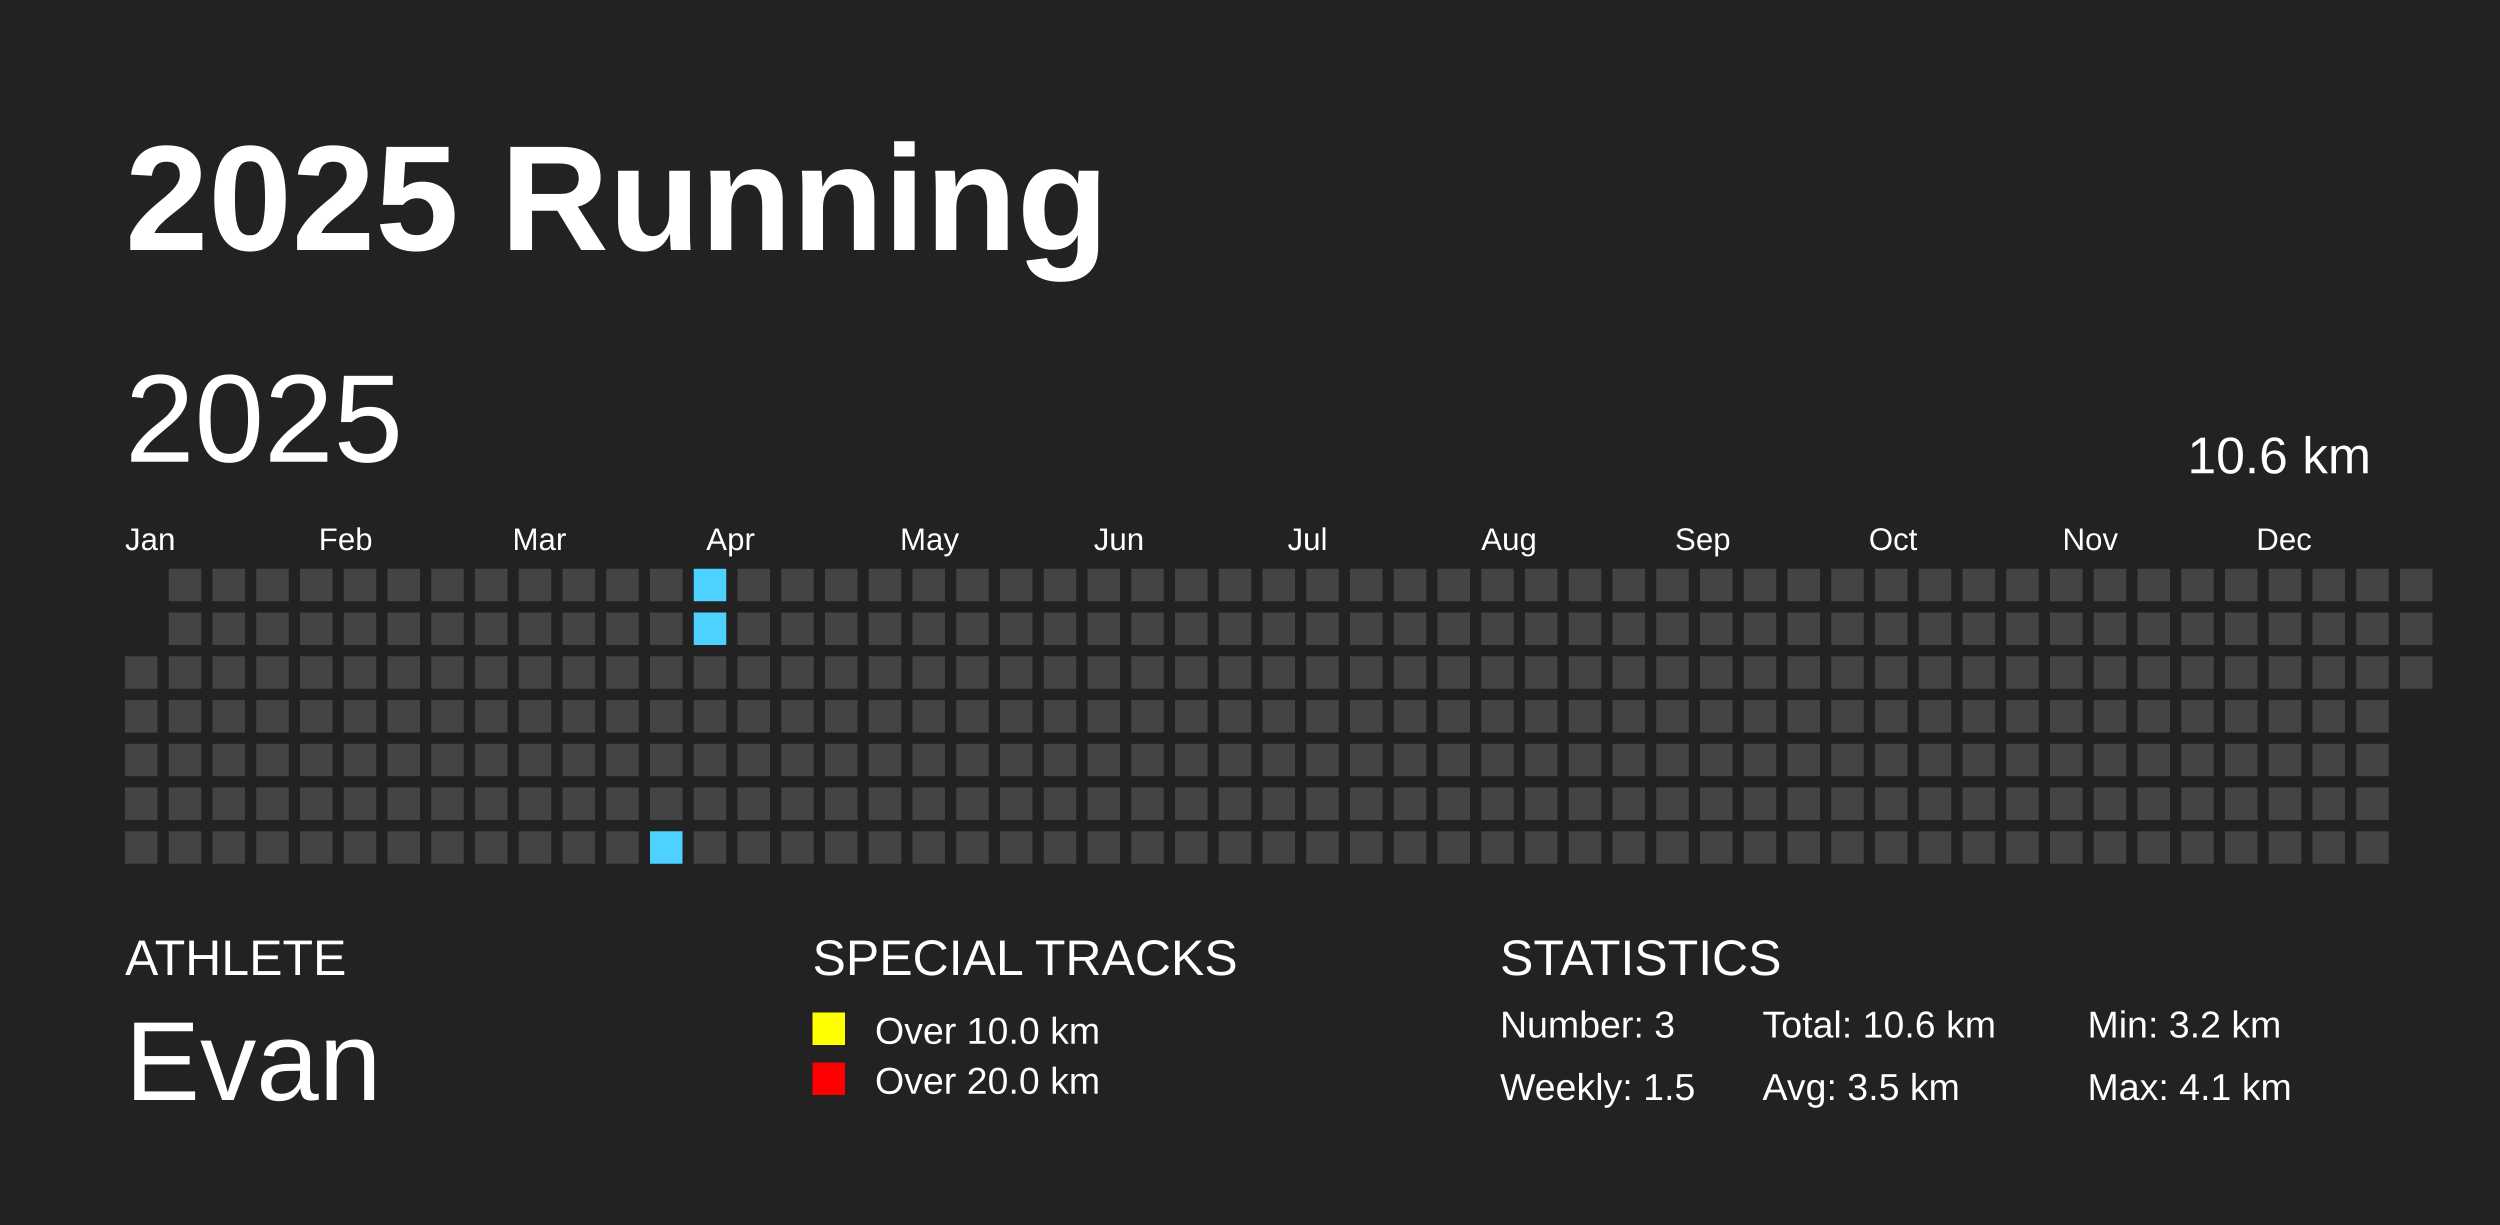
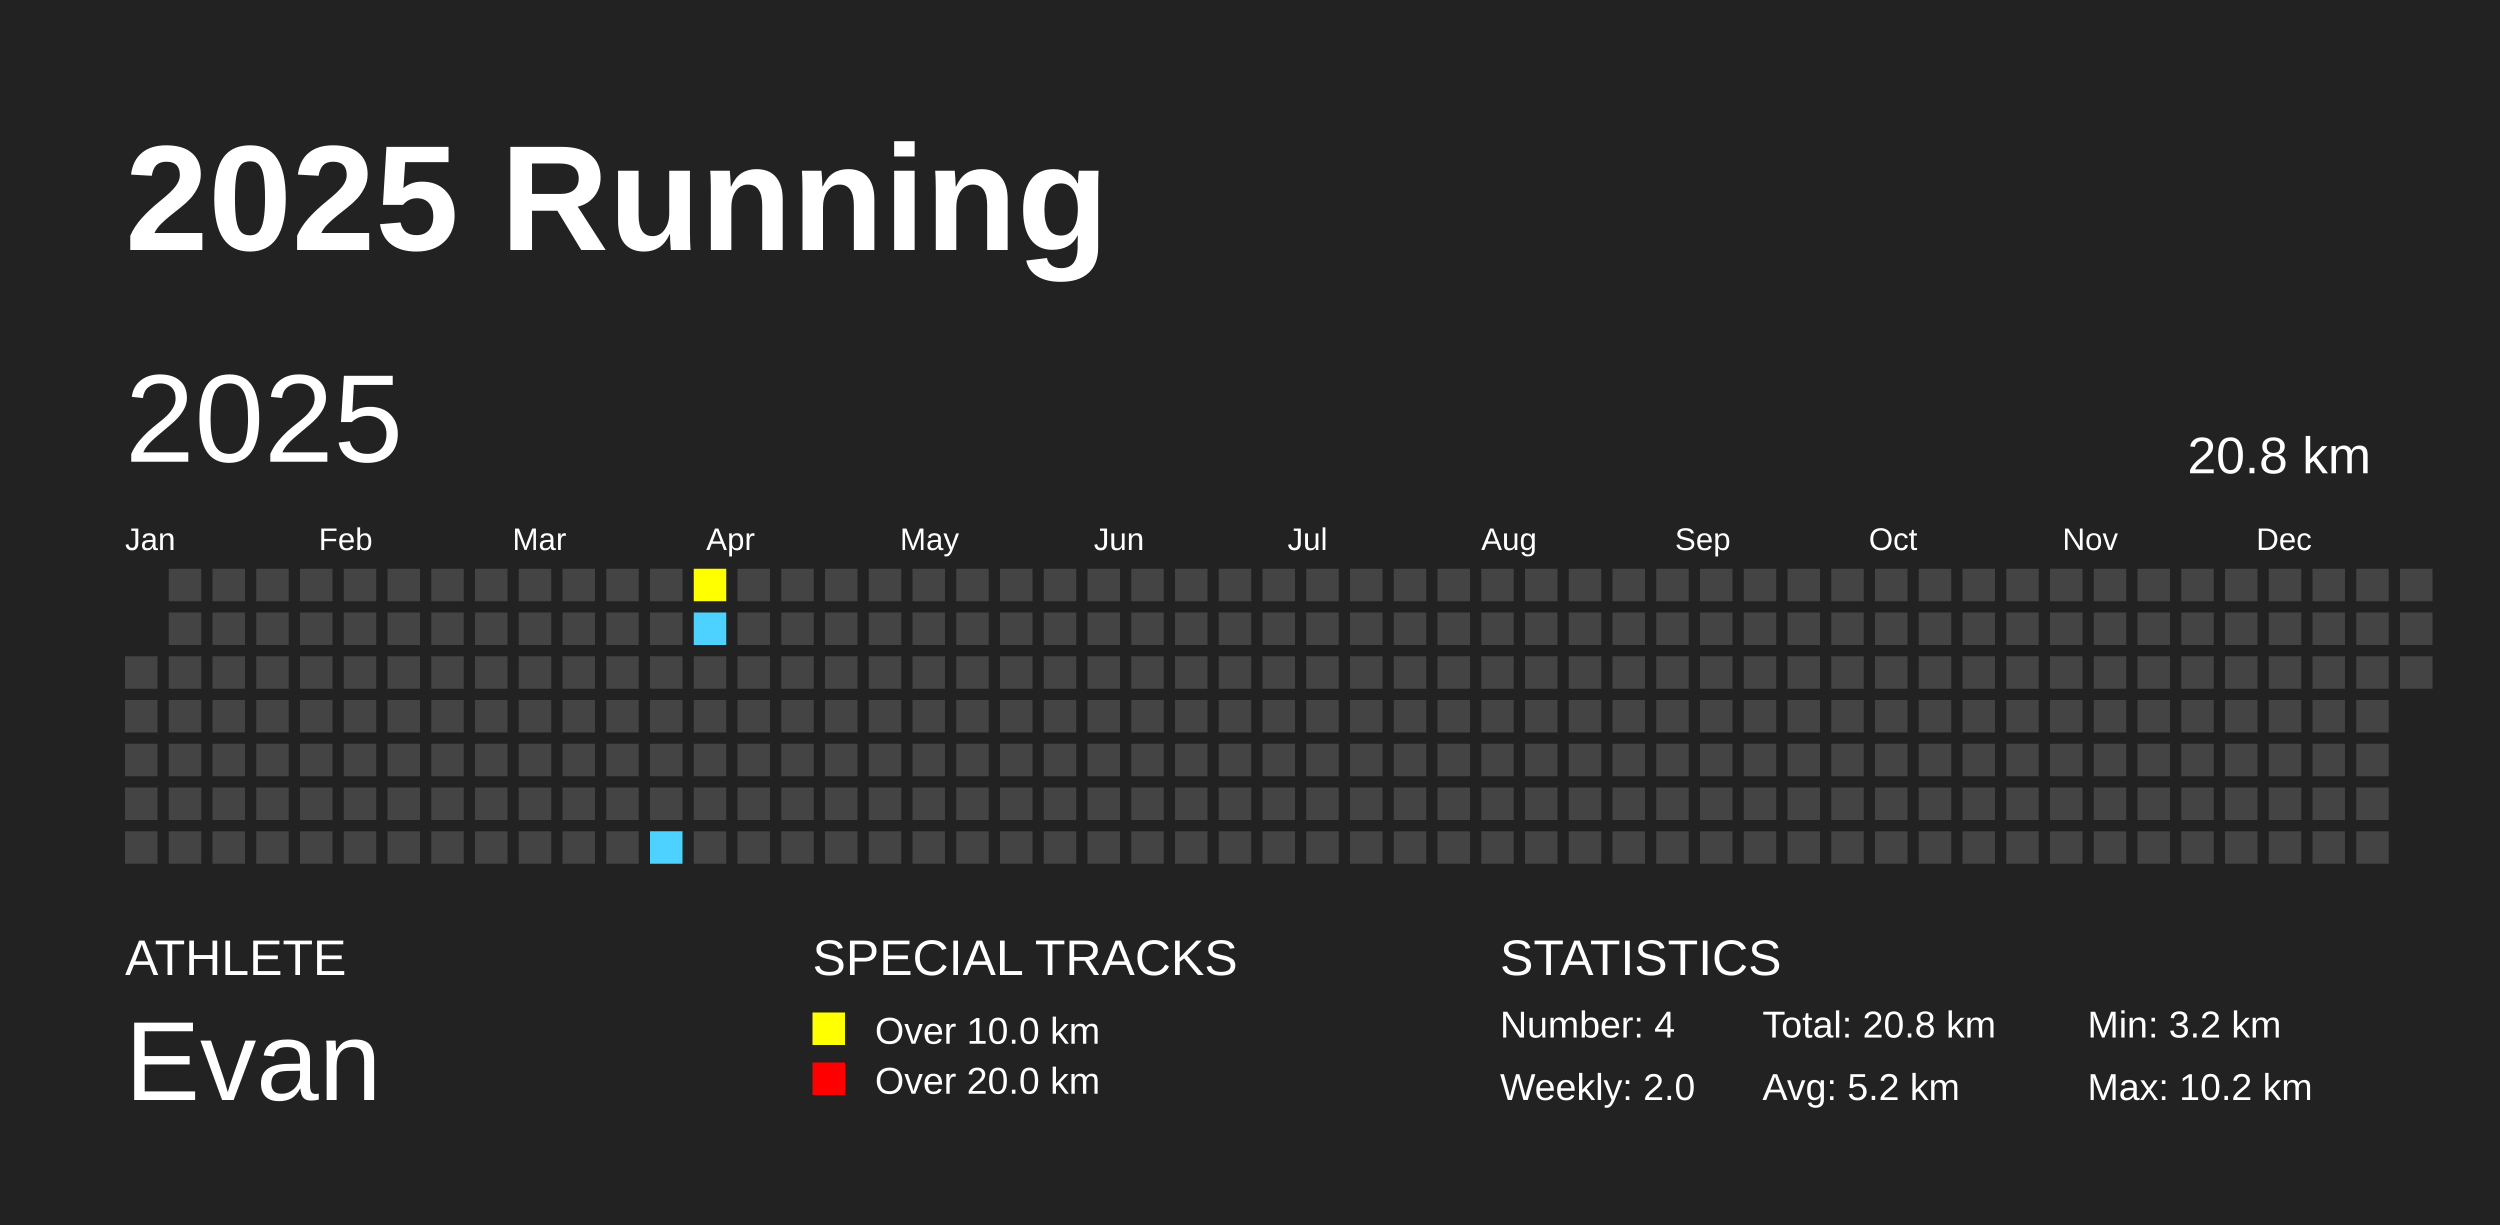
<svg xmlns="http://www.w3.org/2000/svg" baseProfile="full" height="98mm" version="1.1" viewBox="0,0,200,98" width="200mm">
  <defs />
  <rect fill="#222222" height="98" width="200" x="0" y="0" />
  <text fill="#FFFFFF" style="font-size:12px; font-family:Arial; font-weight:bold;" x="10" y="20">2025 Running</text>
  <text fill="#FFFFFF" style="font-size:4px; font-family:Arial" x="10" y="78">ATHLETE</text>
  <text fill="#FFFFFF" style="font-size:9px; font-family:Arial" x="10" y="88">Evan</text>
  <text fill="#FFFFFF" style="font-size:4px; font-family:Arial" x="65" y="78">SPECIAL TRACKS</text>
  <rect fill="yellow" height="2.6" width="2.6" x="65" y="81" />
  <text fill="#FFFFFF" style="font-size:3px; font-family:Arial" x="70" y="83.5">Over 10.0 km</text>
  <rect fill="red" height="2.6" width="2.6" x="65" y="85" />
  <text fill="#FFFFFF" style="font-size:3px; font-family:Arial" x="70" y="87.5">Over 20.0 km</text>
  <text fill="#FFFFFF" style="font-size:4px; font-family:Arial" x="120" y="78">STATISTICS</text>
-   <text fill="#FFFFFF" style="font-size:3px; font-family:Arial" x="120" y="83">Number: 3</text>
-   <text fill="#FFFFFF" style="font-size:3px; font-family:Arial" x="120" y="88">Weekly: 1.5</text>
-   <text fill="#FFFFFF" style="font-size:3px; font-family:Arial" x="141" y="83">Total: 10.6 km</text>
-   <text fill="#FFFFFF" style="font-size:3px; font-family:Arial" x="141" y="88">Avg: 3.5 km</text>
+   <text fill="#FFFFFF" style="font-size:3px; font-family:Arial" x="120" y="83">Number: 4</text>
+   <text fill="#FFFFFF" style="font-size:3px; font-family:Arial" x="120" y="88">Weekly: 2.0</text>
+   <text fill="#FFFFFF" style="font-size:3px; font-family:Arial" x="141" y="83">Total: 20.8 km</text>
+   <text fill="#FFFFFF" style="font-size:3px; font-family:Arial" x="141" y="88">Avg: 5.2 km</text>
  <text fill="#FFFFFF" style="font-size:3px; font-family:Arial" x="167" y="83">Min: 3.2 km</text>
-   <text fill="#FFFFFF" style="font-size:3px; font-family:Arial" x="167" y="88">Max: 4.1 km</text>
+   <text fill="#FFFFFF" style="font-size:3px; font-family:Arial" x="167" y="88">Max: 10.2 km</text>
  <text dominant-baseline="hanging" fill="#FFFFFF" style="font-size:10.0px; font-family:Arial;" x="10" y="30">2025</text>
-   <text dominant-baseline="hanging" fill="#FFFFFF" style="font-size:4.125px; font-family:Arial;" x="175" y="35">10.6 km</text>
+   <text dominant-baseline="hanging" fill="#FFFFFF" style="font-size:4.125px; font-family:Arial;" x="175" y="35">20.8 km</text>
  <text fill="#FFFFFF" style="font-size:2.5px; font-family:Arial" x="10.0" y="44">Jan</text>
  <text fill="#FFFFFF" style="font-size:2.5px; font-family:Arial" x="25.5" y="44">Feb</text>
  <text fill="#FFFFFF" style="font-size:2.5px; font-family:Arial" x="41.0" y="44">Mar</text>
  <text fill="#FFFFFF" style="font-size:2.5px; font-family:Arial" x="56.5" y="44">Apr</text>
  <text fill="#FFFFFF" style="font-size:2.5px; font-family:Arial" x="72.0" y="44">May</text>
  <text fill="#FFFFFF" style="font-size:2.5px; font-family:Arial" x="87.5" y="44">Jun</text>
  <text fill="#FFFFFF" style="font-size:2.5px; font-family:Arial" x="103.0" y="44">Jul</text>
  <text fill="#FFFFFF" style="font-size:2.5px; font-family:Arial" x="118.5" y="44">Aug</text>
  <text fill="#FFFFFF" style="font-size:2.5px; font-family:Arial" x="134.0" y="44">Sep</text>
  <text fill="#FFFFFF" style="font-size:2.5px; font-family:Arial" x="149.5" y="44">Oct</text>
  <text fill="#FFFFFF" style="font-size:2.5px; font-family:Arial" x="165.0" y="44">Nov</text>
  <text fill="#FFFFFF" style="font-size:2.5px; font-family:Arial" x="180.5" y="44">Dec</text>
  <rect fill="#444444" height="2.6" width="2.6" x="10.0" y="52.5" />
  <rect fill="#444444" height="2.6" width="2.6" x="10.0" y="56.0" />
  <rect fill="#444444" height="2.6" width="2.6" x="10.0" y="59.5" />
  <rect fill="#444444" height="2.6" width="2.6" x="10.0" y="63.0" />
  <rect fill="#444444" height="2.6" width="2.6" x="10.0" y="66.5" />
  <rect fill="#444444" height="2.6" width="2.6" x="13.5" y="45.5" />
  <rect fill="#444444" height="2.6" width="2.6" x="13.5" y="49.0" />
  <rect fill="#444444" height="2.6" width="2.6" x="13.5" y="52.5" />
  <rect fill="#444444" height="2.6" width="2.6" x="13.5" y="56.0" />
  <rect fill="#444444" height="2.6" width="2.6" x="13.5" y="59.5" />
  <rect fill="#444444" height="2.6" width="2.6" x="13.5" y="63.0" />
  <rect fill="#444444" height="2.6" width="2.6" x="13.5" y="66.5" />
  <rect fill="#444444" height="2.6" width="2.6" x="17.0" y="45.5" />
  <rect fill="#444444" height="2.6" width="2.6" x="17.0" y="49.0" />
  <rect fill="#444444" height="2.6" width="2.6" x="17.0" y="52.5" />
  <rect fill="#444444" height="2.6" width="2.6" x="17.0" y="56.0" />
  <rect fill="#444444" height="2.6" width="2.6" x="17.0" y="59.5" />
  <rect fill="#444444" height="2.6" width="2.6" x="17.0" y="63.0" />
  <rect fill="#444444" height="2.6" width="2.6" x="17.0" y="66.5" />
  <rect fill="#444444" height="2.6" width="2.6" x="20.5" y="45.5" />
  <rect fill="#444444" height="2.6" width="2.6" x="20.5" y="49.0" />
  <rect fill="#444444" height="2.6" width="2.6" x="20.5" y="52.5" />
  <rect fill="#444444" height="2.6" width="2.6" x="20.5" y="56.0" />
  <rect fill="#444444" height="2.6" width="2.6" x="20.5" y="59.5" />
  <rect fill="#444444" height="2.6" width="2.6" x="20.5" y="63.0" />
  <rect fill="#444444" height="2.6" width="2.6" x="20.5" y="66.5" />
  <rect fill="#444444" height="2.6" width="2.6" x="24.0" y="45.5" />
  <rect fill="#444444" height="2.6" width="2.6" x="24.0" y="49.0" />
  <rect fill="#444444" height="2.6" width="2.6" x="24.0" y="52.5" />
  <rect fill="#444444" height="2.6" width="2.6" x="24.0" y="56.0" />
  <rect fill="#444444" height="2.6" width="2.6" x="24.0" y="59.5" />
  <rect fill="#444444" height="2.6" width="2.6" x="24.0" y="63.0" />
  <rect fill="#444444" height="2.6" width="2.6" x="24.0" y="66.5" />
  <rect fill="#444444" height="2.6" width="2.6" x="27.5" y="45.5" />
  <rect fill="#444444" height="2.6" width="2.6" x="27.5" y="49.0" />
  <rect fill="#444444" height="2.6" width="2.6" x="27.5" y="52.5" />
  <rect fill="#444444" height="2.6" width="2.6" x="27.5" y="56.0" />
  <rect fill="#444444" height="2.6" width="2.6" x="27.5" y="59.5" />
  <rect fill="#444444" height="2.6" width="2.6" x="27.5" y="63.0" />
  <rect fill="#444444" height="2.6" width="2.6" x="27.5" y="66.5" />
  <rect fill="#444444" height="2.6" width="2.6" x="31.0" y="45.5" />
  <rect fill="#444444" height="2.6" width="2.6" x="31.0" y="49.0" />
  <rect fill="#444444" height="2.6" width="2.6" x="31.0" y="52.5" />
  <rect fill="#444444" height="2.6" width="2.6" x="31.0" y="56.0" />
  <rect fill="#444444" height="2.6" width="2.6" x="31.0" y="59.5" />
  <rect fill="#444444" height="2.6" width="2.6" x="31.0" y="63.0" />
  <rect fill="#444444" height="2.6" width="2.6" x="31.0" y="66.5" />
  <rect fill="#444444" height="2.6" width="2.6" x="34.5" y="45.5" />
  <rect fill="#444444" height="2.6" width="2.6" x="34.5" y="49.0" />
  <rect fill="#444444" height="2.6" width="2.6" x="34.5" y="52.5" />
  <rect fill="#444444" height="2.6" width="2.6" x="34.5" y="56.0" />
  <rect fill="#444444" height="2.6" width="2.6" x="34.5" y="59.5" />
  <rect fill="#444444" height="2.6" width="2.6" x="34.5" y="63.0" />
  <rect fill="#444444" height="2.6" width="2.6" x="34.5" y="66.5" />
  <rect fill="#444444" height="2.6" width="2.6" x="38.0" y="45.5" />
  <rect fill="#444444" height="2.6" width="2.6" x="38.0" y="49.0" />
  <rect fill="#444444" height="2.6" width="2.6" x="38.0" y="52.5" />
  <rect fill="#444444" height="2.6" width="2.6" x="38.0" y="56.0" />
  <rect fill="#444444" height="2.6" width="2.6" x="38.0" y="59.5" />
  <rect fill="#444444" height="2.6" width="2.6" x="38.0" y="63.0" />
  <rect fill="#444444" height="2.6" width="2.6" x="38.0" y="66.5" />
  <rect fill="#444444" height="2.6" width="2.6" x="41.5" y="45.5" />
  <rect fill="#444444" height="2.6" width="2.6" x="41.5" y="49.0" />
  <rect fill="#444444" height="2.6" width="2.6" x="41.5" y="52.5" />
  <rect fill="#444444" height="2.6" width="2.6" x="41.5" y="56.0" />
  <rect fill="#444444" height="2.6" width="2.6" x="41.5" y="59.5" />
  <rect fill="#444444" height="2.6" width="2.6" x="41.5" y="63.0" />
  <rect fill="#444444" height="2.6" width="2.6" x="41.5" y="66.5" />
  <rect fill="#444444" height="2.6" width="2.6" x="45.0" y="45.5" />
  <rect fill="#444444" height="2.6" width="2.6" x="45.0" y="49.0" />
  <rect fill="#444444" height="2.6" width="2.6" x="45.0" y="52.5" />
  <rect fill="#444444" height="2.6" width="2.6" x="45.0" y="56.0" />
  <rect fill="#444444" height="2.6" width="2.6" x="45.0" y="59.5" />
  <rect fill="#444444" height="2.6" width="2.6" x="45.0" y="63.0" />
  <rect fill="#444444" height="2.6" width="2.6" x="45.0" y="66.5" />
  <rect fill="#444444" height="2.6" width="2.6" x="48.5" y="45.5" />
  <rect fill="#444444" height="2.6" width="2.6" x="48.5" y="49.0" />
  <rect fill="#444444" height="2.6" width="2.6" x="48.5" y="52.5" />
  <rect fill="#444444" height="2.6" width="2.6" x="48.5" y="56.0" />
  <rect fill="#444444" height="2.6" width="2.6" x="48.5" y="59.5" />
  <rect fill="#444444" height="2.6" width="2.6" x="48.5" y="63.0" />
  <rect fill="#444444" height="2.6" width="2.6" x="48.5" y="66.5" />
  <rect fill="#444444" height="2.6" width="2.6" x="52.0" y="45.5" />
  <rect fill="#444444" height="2.6" width="2.6" x="52.0" y="49.0" />
  <rect fill="#444444" height="2.6" width="2.6" x="52.0" y="52.5" />
  <rect fill="#444444" height="2.6" width="2.6" x="52.0" y="56.0" />
  <rect fill="#444444" height="2.6" width="2.6" x="52.0" y="59.5" />
  <rect fill="#444444" height="2.6" width="2.6" x="52.0" y="63.0" />
  <rect fill="#4DD2FF" height="2.6" width="2.6" x="52.0" y="66.5" />
-   <rect fill="#4DD2FF" height="2.6" width="2.6" x="55.5" y="45.5" />
+   <rect fill="yellow" height="2.6" width="2.6" x="55.5" y="45.5" />
  <rect fill="#4DD2FF" height="2.6" width="2.6" x="55.5" y="49.0" />
  <rect fill="#444444" height="2.6" width="2.6" x="55.5" y="52.5" />
  <rect fill="#444444" height="2.6" width="2.6" x="55.5" y="56.0" />
  <rect fill="#444444" height="2.6" width="2.6" x="55.5" y="59.5" />
  <rect fill="#444444" height="2.6" width="2.6" x="55.5" y="63.0" />
  <rect fill="#444444" height="2.6" width="2.6" x="55.5" y="66.5" />
  <rect fill="#444444" height="2.6" width="2.6" x="59.0" y="45.5" />
  <rect fill="#444444" height="2.6" width="2.6" x="59.0" y="49.0" />
  <rect fill="#444444" height="2.6" width="2.6" x="59.0" y="52.5" />
  <rect fill="#444444" height="2.6" width="2.6" x="59.0" y="56.0" />
  <rect fill="#444444" height="2.6" width="2.6" x="59.0" y="59.5" />
  <rect fill="#444444" height="2.6" width="2.6" x="59.0" y="63.0" />
  <rect fill="#444444" height="2.6" width="2.6" x="59.0" y="66.5" />
  <rect fill="#444444" height="2.6" width="2.6" x="62.5" y="45.5" />
  <rect fill="#444444" height="2.6" width="2.6" x="62.5" y="49.0" />
  <rect fill="#444444" height="2.6" width="2.6" x="62.5" y="52.5" />
  <rect fill="#444444" height="2.6" width="2.6" x="62.5" y="56.0" />
  <rect fill="#444444" height="2.6" width="2.6" x="62.5" y="59.5" />
  <rect fill="#444444" height="2.6" width="2.6" x="62.5" y="63.0" />
  <rect fill="#444444" height="2.6" width="2.6" x="62.5" y="66.5" />
  <rect fill="#444444" height="2.6" width="2.6" x="66.0" y="45.5" />
  <rect fill="#444444" height="2.6" width="2.6" x="66.0" y="49.0" />
  <rect fill="#444444" height="2.6" width="2.6" x="66.0" y="52.5" />
  <rect fill="#444444" height="2.6" width="2.6" x="66.0" y="56.0" />
  <rect fill="#444444" height="2.6" width="2.6" x="66.0" y="59.5" />
  <rect fill="#444444" height="2.6" width="2.6" x="66.0" y="63.0" />
  <rect fill="#444444" height="2.6" width="2.6" x="66.0" y="66.5" />
  <rect fill="#444444" height="2.6" width="2.6" x="69.5" y="45.5" />
  <rect fill="#444444" height="2.6" width="2.6" x="69.5" y="49.0" />
  <rect fill="#444444" height="2.6" width="2.6" x="69.5" y="52.5" />
  <rect fill="#444444" height="2.6" width="2.6" x="69.5" y="56.0" />
  <rect fill="#444444" height="2.6" width="2.6" x="69.5" y="59.5" />
  <rect fill="#444444" height="2.6" width="2.6" x="69.5" y="63.0" />
  <rect fill="#444444" height="2.6" width="2.6" x="69.5" y="66.5" />
  <rect fill="#444444" height="2.6" width="2.6" x="73.0" y="45.5" />
  <rect fill="#444444" height="2.6" width="2.6" x="73.0" y="49.0" />
  <rect fill="#444444" height="2.6" width="2.6" x="73.0" y="52.5" />
  <rect fill="#444444" height="2.6" width="2.6" x="73.0" y="56.0" />
  <rect fill="#444444" height="2.6" width="2.6" x="73.0" y="59.5" />
  <rect fill="#444444" height="2.6" width="2.6" x="73.0" y="63.0" />
  <rect fill="#444444" height="2.6" width="2.6" x="73.0" y="66.5" />
  <rect fill="#444444" height="2.6" width="2.6" x="76.5" y="45.5" />
  <rect fill="#444444" height="2.6" width="2.6" x="76.5" y="49.0" />
  <rect fill="#444444" height="2.6" width="2.6" x="76.5" y="52.5" />
  <rect fill="#444444" height="2.6" width="2.6" x="76.5" y="56.0" />
  <rect fill="#444444" height="2.6" width="2.6" x="76.5" y="59.5" />
  <rect fill="#444444" height="2.6" width="2.6" x="76.5" y="63.0" />
  <rect fill="#444444" height="2.6" width="2.6" x="76.5" y="66.5" />
  <rect fill="#444444" height="2.6" width="2.6" x="80.0" y="45.5" />
  <rect fill="#444444" height="2.6" width="2.6" x="80.0" y="49.0" />
  <rect fill="#444444" height="2.6" width="2.6" x="80.0" y="52.5" />
  <rect fill="#444444" height="2.6" width="2.6" x="80.0" y="56.0" />
  <rect fill="#444444" height="2.6" width="2.6" x="80.0" y="59.5" />
  <rect fill="#444444" height="2.6" width="2.6" x="80.0" y="63.0" />
  <rect fill="#444444" height="2.6" width="2.6" x="80.0" y="66.5" />
  <rect fill="#444444" height="2.6" width="2.6" x="83.5" y="45.5" />
  <rect fill="#444444" height="2.6" width="2.6" x="83.5" y="49.0" />
  <rect fill="#444444" height="2.6" width="2.6" x="83.5" y="52.5" />
  <rect fill="#444444" height="2.6" width="2.6" x="83.5" y="56.0" />
  <rect fill="#444444" height="2.6" width="2.6" x="83.5" y="59.5" />
  <rect fill="#444444" height="2.6" width="2.6" x="83.5" y="63.0" />
  <rect fill="#444444" height="2.6" width="2.6" x="83.5" y="66.5" />
  <rect fill="#444444" height="2.6" width="2.6" x="87.0" y="45.5" />
  <rect fill="#444444" height="2.6" width="2.6" x="87.0" y="49.0" />
  <rect fill="#444444" height="2.6" width="2.6" x="87.0" y="52.5" />
  <rect fill="#444444" height="2.6" width="2.6" x="87.0" y="56.0" />
  <rect fill="#444444" height="2.6" width="2.6" x="87.0" y="59.5" />
  <rect fill="#444444" height="2.6" width="2.6" x="87.0" y="63.0" />
  <rect fill="#444444" height="2.6" width="2.6" x="87.0" y="66.5" />
  <rect fill="#444444" height="2.6" width="2.6" x="90.5" y="45.5" />
  <rect fill="#444444" height="2.6" width="2.6" x="90.5" y="49.0" />
  <rect fill="#444444" height="2.6" width="2.6" x="90.5" y="52.5" />
  <rect fill="#444444" height="2.6" width="2.6" x="90.5" y="56.0" />
  <rect fill="#444444" height="2.6" width="2.6" x="90.5" y="59.5" />
  <rect fill="#444444" height="2.6" width="2.6" x="90.5" y="63.0" />
  <rect fill="#444444" height="2.6" width="2.6" x="90.5" y="66.5" />
  <rect fill="#444444" height="2.6" width="2.6" x="94.0" y="45.5" />
  <rect fill="#444444" height="2.6" width="2.6" x="94.0" y="49.0" />
  <rect fill="#444444" height="2.6" width="2.6" x="94.0" y="52.5" />
  <rect fill="#444444" height="2.6" width="2.6" x="94.0" y="56.0" />
  <rect fill="#444444" height="2.6" width="2.6" x="94.0" y="59.5" />
  <rect fill="#444444" height="2.6" width="2.6" x="94.0" y="63.0" />
  <rect fill="#444444" height="2.6" width="2.6" x="94.0" y="66.5" />
  <rect fill="#444444" height="2.6" width="2.6" x="97.5" y="45.5" />
  <rect fill="#444444" height="2.6" width="2.6" x="97.5" y="49.0" />
  <rect fill="#444444" height="2.6" width="2.6" x="97.5" y="52.5" />
  <rect fill="#444444" height="2.6" width="2.6" x="97.5" y="56.0" />
  <rect fill="#444444" height="2.6" width="2.6" x="97.5" y="59.5" />
  <rect fill="#444444" height="2.6" width="2.6" x="97.5" y="63.0" />
  <rect fill="#444444" height="2.6" width="2.6" x="97.5" y="66.5" />
  <rect fill="#444444" height="2.6" width="2.6" x="101.0" y="45.5" />
  <rect fill="#444444" height="2.6" width="2.6" x="101.0" y="49.0" />
  <rect fill="#444444" height="2.6" width="2.6" x="101.0" y="52.5" />
  <rect fill="#444444" height="2.6" width="2.6" x="101.0" y="56.0" />
  <rect fill="#444444" height="2.6" width="2.6" x="101.0" y="59.5" />
  <rect fill="#444444" height="2.6" width="2.6" x="101.0" y="63.0" />
  <rect fill="#444444" height="2.6" width="2.6" x="101.0" y="66.5" />
  <rect fill="#444444" height="2.6" width="2.6" x="104.5" y="45.5" />
  <rect fill="#444444" height="2.6" width="2.6" x="104.5" y="49.0" />
  <rect fill="#444444" height="2.6" width="2.6" x="104.5" y="52.5" />
  <rect fill="#444444" height="2.6" width="2.6" x="104.5" y="56.0" />
  <rect fill="#444444" height="2.6" width="2.6" x="104.5" y="59.5" />
  <rect fill="#444444" height="2.6" width="2.6" x="104.5" y="63.0" />
  <rect fill="#444444" height="2.6" width="2.6" x="104.5" y="66.5" />
  <rect fill="#444444" height="2.6" width="2.6" x="108.0" y="45.5" />
  <rect fill="#444444" height="2.6" width="2.6" x="108.0" y="49.0" />
  <rect fill="#444444" height="2.6" width="2.6" x="108.0" y="52.5" />
  <rect fill="#444444" height="2.6" width="2.6" x="108.0" y="56.0" />
  <rect fill="#444444" height="2.6" width="2.6" x="108.0" y="59.5" />
  <rect fill="#444444" height="2.6" width="2.6" x="108.0" y="63.0" />
  <rect fill="#444444" height="2.6" width="2.6" x="108.0" y="66.5" />
  <rect fill="#444444" height="2.6" width="2.6" x="111.5" y="45.5" />
  <rect fill="#444444" height="2.6" width="2.6" x="111.5" y="49.0" />
  <rect fill="#444444" height="2.6" width="2.6" x="111.5" y="52.5" />
  <rect fill="#444444" height="2.6" width="2.6" x="111.5" y="56.0" />
  <rect fill="#444444" height="2.6" width="2.6" x="111.5" y="59.5" />
  <rect fill="#444444" height="2.6" width="2.6" x="111.5" y="63.0" />
  <rect fill="#444444" height="2.6" width="2.6" x="111.5" y="66.5" />
  <rect fill="#444444" height="2.6" width="2.6" x="115.0" y="45.5" />
  <rect fill="#444444" height="2.6" width="2.6" x="115.0" y="49.0" />
  <rect fill="#444444" height="2.6" width="2.6" x="115.0" y="52.5" />
  <rect fill="#444444" height="2.6" width="2.6" x="115.0" y="56.0" />
  <rect fill="#444444" height="2.6" width="2.6" x="115.0" y="59.5" />
  <rect fill="#444444" height="2.6" width="2.6" x="115.0" y="63.0" />
  <rect fill="#444444" height="2.6" width="2.6" x="115.0" y="66.5" />
  <rect fill="#444444" height="2.6" width="2.6" x="118.5" y="45.5" />
  <rect fill="#444444" height="2.6" width="2.6" x="118.5" y="49.0" />
  <rect fill="#444444" height="2.6" width="2.6" x="118.5" y="52.5" />
  <rect fill="#444444" height="2.6" width="2.6" x="118.5" y="56.0" />
  <rect fill="#444444" height="2.6" width="2.6" x="118.5" y="59.5" />
  <rect fill="#444444" height="2.6" width="2.6" x="118.5" y="63.0" />
  <rect fill="#444444" height="2.6" width="2.6" x="118.5" y="66.5" />
  <rect fill="#444444" height="2.6" width="2.6" x="122.0" y="45.5" />
  <rect fill="#444444" height="2.6" width="2.6" x="122.0" y="49.0" />
  <rect fill="#444444" height="2.6" width="2.6" x="122.0" y="52.5" />
  <rect fill="#444444" height="2.6" width="2.6" x="122.0" y="56.0" />
  <rect fill="#444444" height="2.6" width="2.6" x="122.0" y="59.5" />
  <rect fill="#444444" height="2.6" width="2.6" x="122.0" y="63.0" />
  <rect fill="#444444" height="2.6" width="2.6" x="122.0" y="66.5" />
  <rect fill="#444444" height="2.6" width="2.6" x="125.5" y="45.5" />
  <rect fill="#444444" height="2.6" width="2.6" x="125.5" y="49.0" />
  <rect fill="#444444" height="2.6" width="2.6" x="125.5" y="52.5" />
  <rect fill="#444444" height="2.6" width="2.6" x="125.5" y="56.0" />
  <rect fill="#444444" height="2.6" width="2.6" x="125.5" y="59.5" />
  <rect fill="#444444" height="2.6" width="2.6" x="125.5" y="63.0" />
  <rect fill="#444444" height="2.6" width="2.6" x="125.5" y="66.5" />
  <rect fill="#444444" height="2.6" width="2.6" x="129.0" y="45.5" />
  <rect fill="#444444" height="2.6" width="2.6" x="129.0" y="49.0" />
  <rect fill="#444444" height="2.6" width="2.6" x="129.0" y="52.5" />
  <rect fill="#444444" height="2.6" width="2.6" x="129.0" y="56.0" />
  <rect fill="#444444" height="2.6" width="2.6" x="129.0" y="59.5" />
  <rect fill="#444444" height="2.6" width="2.6" x="129.0" y="63.0" />
  <rect fill="#444444" height="2.6" width="2.6" x="129.0" y="66.5" />
  <rect fill="#444444" height="2.6" width="2.6" x="132.5" y="45.5" />
  <rect fill="#444444" height="2.6" width="2.6" x="132.5" y="49.0" />
  <rect fill="#444444" height="2.6" width="2.6" x="132.5" y="52.5" />
  <rect fill="#444444" height="2.6" width="2.6" x="132.5" y="56.0" />
  <rect fill="#444444" height="2.6" width="2.6" x="132.5" y="59.5" />
  <rect fill="#444444" height="2.6" width="2.6" x="132.5" y="63.0" />
  <rect fill="#444444" height="2.6" width="2.6" x="132.5" y="66.5" />
  <rect fill="#444444" height="2.6" width="2.6" x="136.0" y="45.5" />
  <rect fill="#444444" height="2.6" width="2.6" x="136.0" y="49.0" />
  <rect fill="#444444" height="2.6" width="2.6" x="136.0" y="52.5" />
  <rect fill="#444444" height="2.6" width="2.6" x="136.0" y="56.0" />
  <rect fill="#444444" height="2.6" width="2.6" x="136.0" y="59.5" />
  <rect fill="#444444" height="2.6" width="2.6" x="136.0" y="63.0" />
  <rect fill="#444444" height="2.6" width="2.6" x="136.0" y="66.5" />
  <rect fill="#444444" height="2.6" width="2.6" x="139.5" y="45.5" />
  <rect fill="#444444" height="2.6" width="2.6" x="139.5" y="49.0" />
  <rect fill="#444444" height="2.6" width="2.6" x="139.5" y="52.5" />
  <rect fill="#444444" height="2.6" width="2.6" x="139.5" y="56.0" />
  <rect fill="#444444" height="2.6" width="2.6" x="139.5" y="59.5" />
  <rect fill="#444444" height="2.6" width="2.6" x="139.5" y="63.0" />
  <rect fill="#444444" height="2.6" width="2.6" x="139.5" y="66.5" />
  <rect fill="#444444" height="2.6" width="2.6" x="143.0" y="45.5" />
  <rect fill="#444444" height="2.6" width="2.6" x="143.0" y="49.0" />
  <rect fill="#444444" height="2.6" width="2.6" x="143.0" y="52.5" />
  <rect fill="#444444" height="2.6" width="2.6" x="143.0" y="56.0" />
  <rect fill="#444444" height="2.6" width="2.6" x="143.0" y="59.5" />
  <rect fill="#444444" height="2.6" width="2.6" x="143.0" y="63.0" />
  <rect fill="#444444" height="2.6" width="2.6" x="143.0" y="66.5" />
  <rect fill="#444444" height="2.6" width="2.6" x="146.5" y="45.5" />
  <rect fill="#444444" height="2.6" width="2.6" x="146.5" y="49.0" />
  <rect fill="#444444" height="2.6" width="2.6" x="146.5" y="52.5" />
  <rect fill="#444444" height="2.6" width="2.6" x="146.5" y="56.0" />
  <rect fill="#444444" height="2.6" width="2.6" x="146.5" y="59.5" />
  <rect fill="#444444" height="2.6" width="2.6" x="146.5" y="63.0" />
  <rect fill="#444444" height="2.6" width="2.6" x="146.5" y="66.5" />
  <rect fill="#444444" height="2.6" width="2.6" x="150.0" y="45.5" />
  <rect fill="#444444" height="2.6" width="2.6" x="150.0" y="49.0" />
  <rect fill="#444444" height="2.6" width="2.6" x="150.0" y="52.5" />
  <rect fill="#444444" height="2.6" width="2.6" x="150.0" y="56.0" />
  <rect fill="#444444" height="2.6" width="2.6" x="150.0" y="59.5" />
  <rect fill="#444444" height="2.6" width="2.6" x="150.0" y="63.0" />
  <rect fill="#444444" height="2.6" width="2.6" x="150.0" y="66.5" />
  <rect fill="#444444" height="2.6" width="2.6" x="153.5" y="45.5" />
  <rect fill="#444444" height="2.6" width="2.6" x="153.5" y="49.0" />
  <rect fill="#444444" height="2.6" width="2.6" x="153.5" y="52.5" />
  <rect fill="#444444" height="2.6" width="2.6" x="153.5" y="56.0" />
  <rect fill="#444444" height="2.6" width="2.6" x="153.5" y="59.5" />
  <rect fill="#444444" height="2.6" width="2.6" x="153.5" y="63.0" />
  <rect fill="#444444" height="2.6" width="2.6" x="153.5" y="66.5" />
  <rect fill="#444444" height="2.6" width="2.6" x="157.0" y="45.5" />
  <rect fill="#444444" height="2.6" width="2.6" x="157.0" y="49.0" />
  <rect fill="#444444" height="2.6" width="2.6" x="157.0" y="52.5" />
  <rect fill="#444444" height="2.6" width="2.6" x="157.0" y="56.0" />
  <rect fill="#444444" height="2.6" width="2.6" x="157.0" y="59.5" />
  <rect fill="#444444" height="2.6" width="2.6" x="157.0" y="63.0" />
  <rect fill="#444444" height="2.6" width="2.6" x="157.0" y="66.5" />
  <rect fill="#444444" height="2.6" width="2.6" x="160.5" y="45.5" />
  <rect fill="#444444" height="2.6" width="2.6" x="160.5" y="49.0" />
  <rect fill="#444444" height="2.6" width="2.6" x="160.5" y="52.5" />
  <rect fill="#444444" height="2.6" width="2.6" x="160.5" y="56.0" />
  <rect fill="#444444" height="2.6" width="2.6" x="160.5" y="59.5" />
  <rect fill="#444444" height="2.6" width="2.6" x="160.5" y="63.0" />
  <rect fill="#444444" height="2.6" width="2.6" x="160.5" y="66.5" />
  <rect fill="#444444" height="2.6" width="2.6" x="164.0" y="45.5" />
  <rect fill="#444444" height="2.6" width="2.6" x="164.0" y="49.0" />
  <rect fill="#444444" height="2.6" width="2.6" x="164.0" y="52.5" />
  <rect fill="#444444" height="2.6" width="2.6" x="164.0" y="56.0" />
  <rect fill="#444444" height="2.6" width="2.6" x="164.0" y="59.5" />
  <rect fill="#444444" height="2.6" width="2.6" x="164.0" y="63.0" />
  <rect fill="#444444" height="2.6" width="2.6" x="164.0" y="66.5" />
  <rect fill="#444444" height="2.6" width="2.6" x="167.5" y="45.5" />
  <rect fill="#444444" height="2.6" width="2.6" x="167.5" y="49.0" />
  <rect fill="#444444" height="2.6" width="2.6" x="167.5" y="52.5" />
  <rect fill="#444444" height="2.6" width="2.6" x="167.5" y="56.0" />
  <rect fill="#444444" height="2.6" width="2.6" x="167.5" y="59.5" />
  <rect fill="#444444" height="2.6" width="2.6" x="167.5" y="63.0" />
  <rect fill="#444444" height="2.6" width="2.6" x="167.5" y="66.5" />
  <rect fill="#444444" height="2.6" width="2.6" x="171.0" y="45.5" />
  <rect fill="#444444" height="2.6" width="2.6" x="171.0" y="49.0" />
  <rect fill="#444444" height="2.6" width="2.6" x="171.0" y="52.5" />
  <rect fill="#444444" height="2.6" width="2.6" x="171.0" y="56.0" />
  <rect fill="#444444" height="2.6" width="2.6" x="171.0" y="59.5" />
  <rect fill="#444444" height="2.6" width="2.6" x="171.0" y="63.0" />
  <rect fill="#444444" height="2.6" width="2.6" x="171.0" y="66.5" />
  <rect fill="#444444" height="2.6" width="2.6" x="174.5" y="45.5" />
  <rect fill="#444444" height="2.6" width="2.6" x="174.5" y="49.0" />
  <rect fill="#444444" height="2.6" width="2.6" x="174.5" y="52.5" />
  <rect fill="#444444" height="2.6" width="2.6" x="174.5" y="56.0" />
  <rect fill="#444444" height="2.6" width="2.6" x="174.5" y="59.5" />
  <rect fill="#444444" height="2.6" width="2.6" x="174.5" y="63.0" />
  <rect fill="#444444" height="2.6" width="2.6" x="174.5" y="66.5" />
  <rect fill="#444444" height="2.6" width="2.6" x="178.0" y="45.5" />
  <rect fill="#444444" height="2.6" width="2.6" x="178.0" y="49.0" />
  <rect fill="#444444" height="2.6" width="2.6" x="178.0" y="52.5" />
  <rect fill="#444444" height="2.6" width="2.6" x="178.0" y="56.0" />
  <rect fill="#444444" height="2.6" width="2.6" x="178.0" y="59.5" />
  <rect fill="#444444" height="2.6" width="2.6" x="178.0" y="63.0" />
  <rect fill="#444444" height="2.6" width="2.6" x="178.0" y="66.5" />
  <rect fill="#444444" height="2.6" width="2.6" x="181.5" y="45.5" />
  <rect fill="#444444" height="2.6" width="2.6" x="181.5" y="49.0" />
  <rect fill="#444444" height="2.6" width="2.6" x="181.5" y="52.5" />
  <rect fill="#444444" height="2.6" width="2.6" x="181.5" y="56.0" />
  <rect fill="#444444" height="2.6" width="2.6" x="181.5" y="59.5" />
  <rect fill="#444444" height="2.6" width="2.6" x="181.5" y="63.0" />
  <rect fill="#444444" height="2.6" width="2.6" x="181.5" y="66.5" />
  <rect fill="#444444" height="2.6" width="2.6" x="185.0" y="45.5" />
  <rect fill="#444444" height="2.6" width="2.6" x="185.0" y="49.0" />
  <rect fill="#444444" height="2.6" width="2.6" x="185.0" y="52.5" />
  <rect fill="#444444" height="2.6" width="2.6" x="185.0" y="56.0" />
  <rect fill="#444444" height="2.6" width="2.6" x="185.0" y="59.5" />
  <rect fill="#444444" height="2.6" width="2.6" x="185.0" y="63.0" />
  <rect fill="#444444" height="2.6" width="2.6" x="185.0" y="66.5" />
  <rect fill="#444444" height="2.6" width="2.6" x="188.5" y="45.5" />
  <rect fill="#444444" height="2.6" width="2.6" x="188.5" y="49.0" />
  <rect fill="#444444" height="2.6" width="2.6" x="188.5" y="52.5" />
  <rect fill="#444444" height="2.6" width="2.6" x="188.5" y="56.0" />
  <rect fill="#444444" height="2.6" width="2.6" x="188.5" y="59.5" />
  <rect fill="#444444" height="2.6" width="2.6" x="188.5" y="63.0" />
  <rect fill="#444444" height="2.6" width="2.6" x="188.5" y="66.5" />
  <rect fill="#444444" height="2.6" width="2.6" x="192.0" y="45.5" />
  <rect fill="#444444" height="2.6" width="2.6" x="192.0" y="49.0" />
  <rect fill="#444444" height="2.6" width="2.6" x="192.0" y="52.5" />
</svg>
